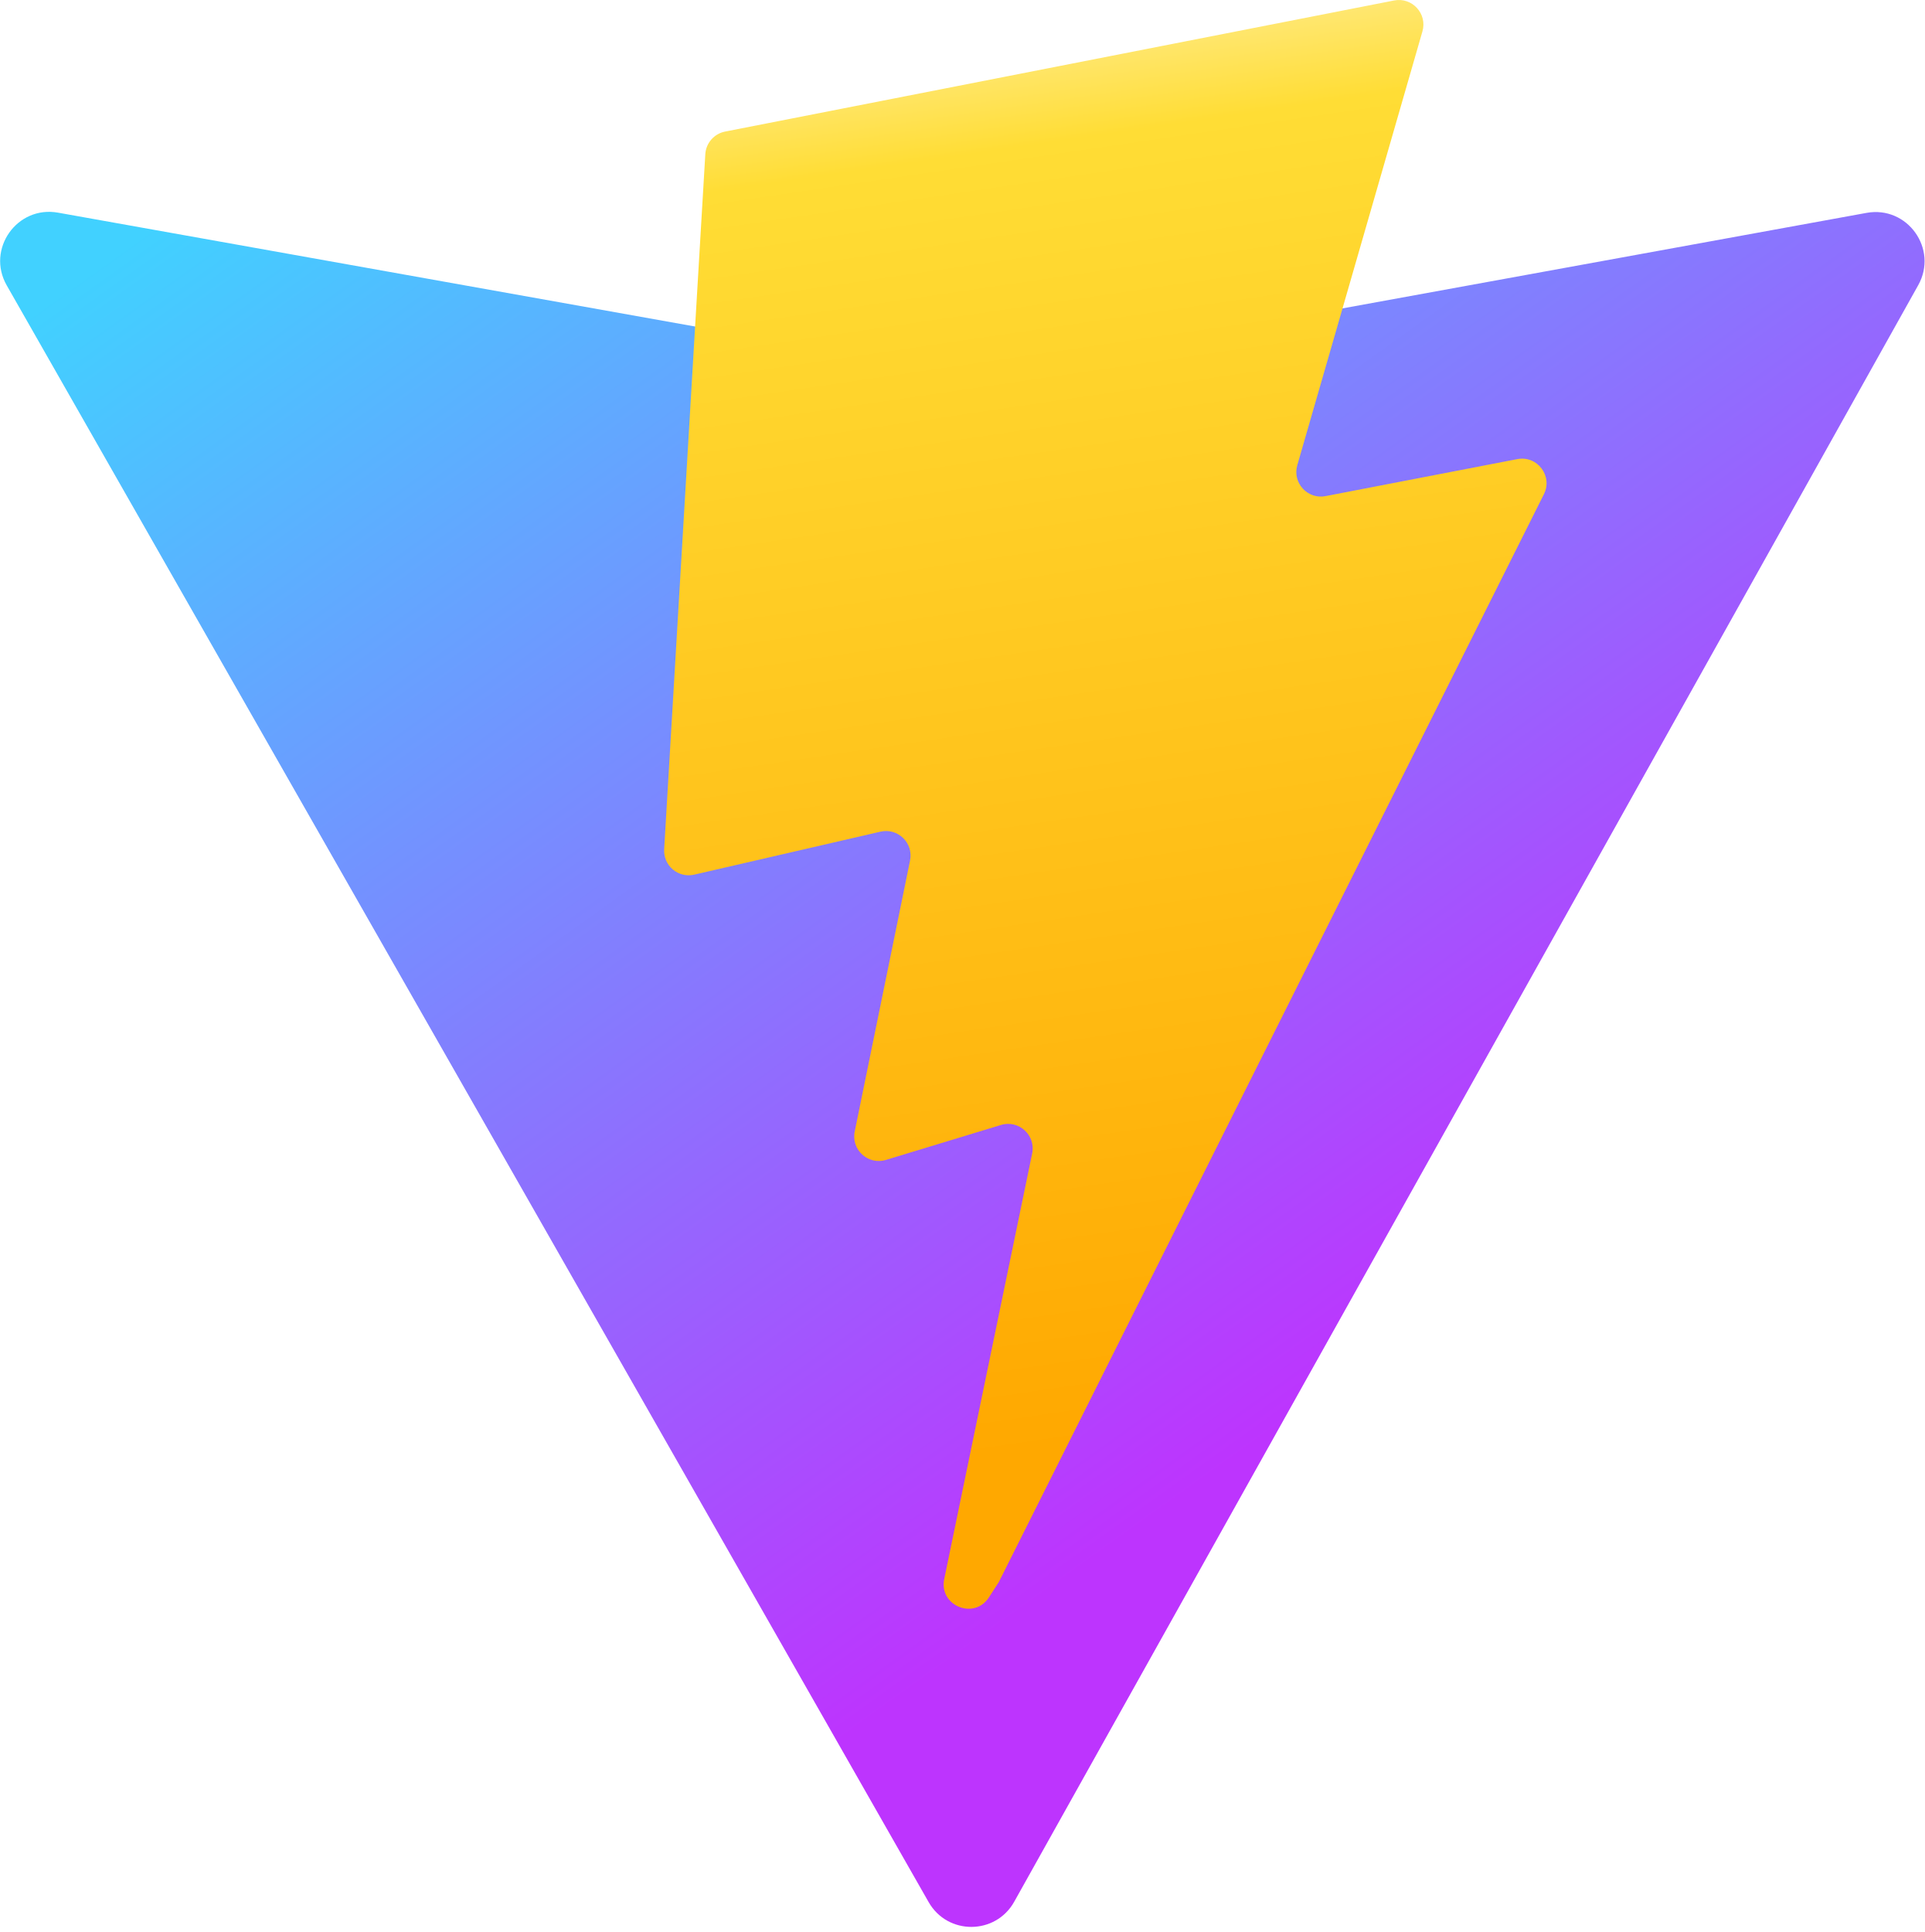
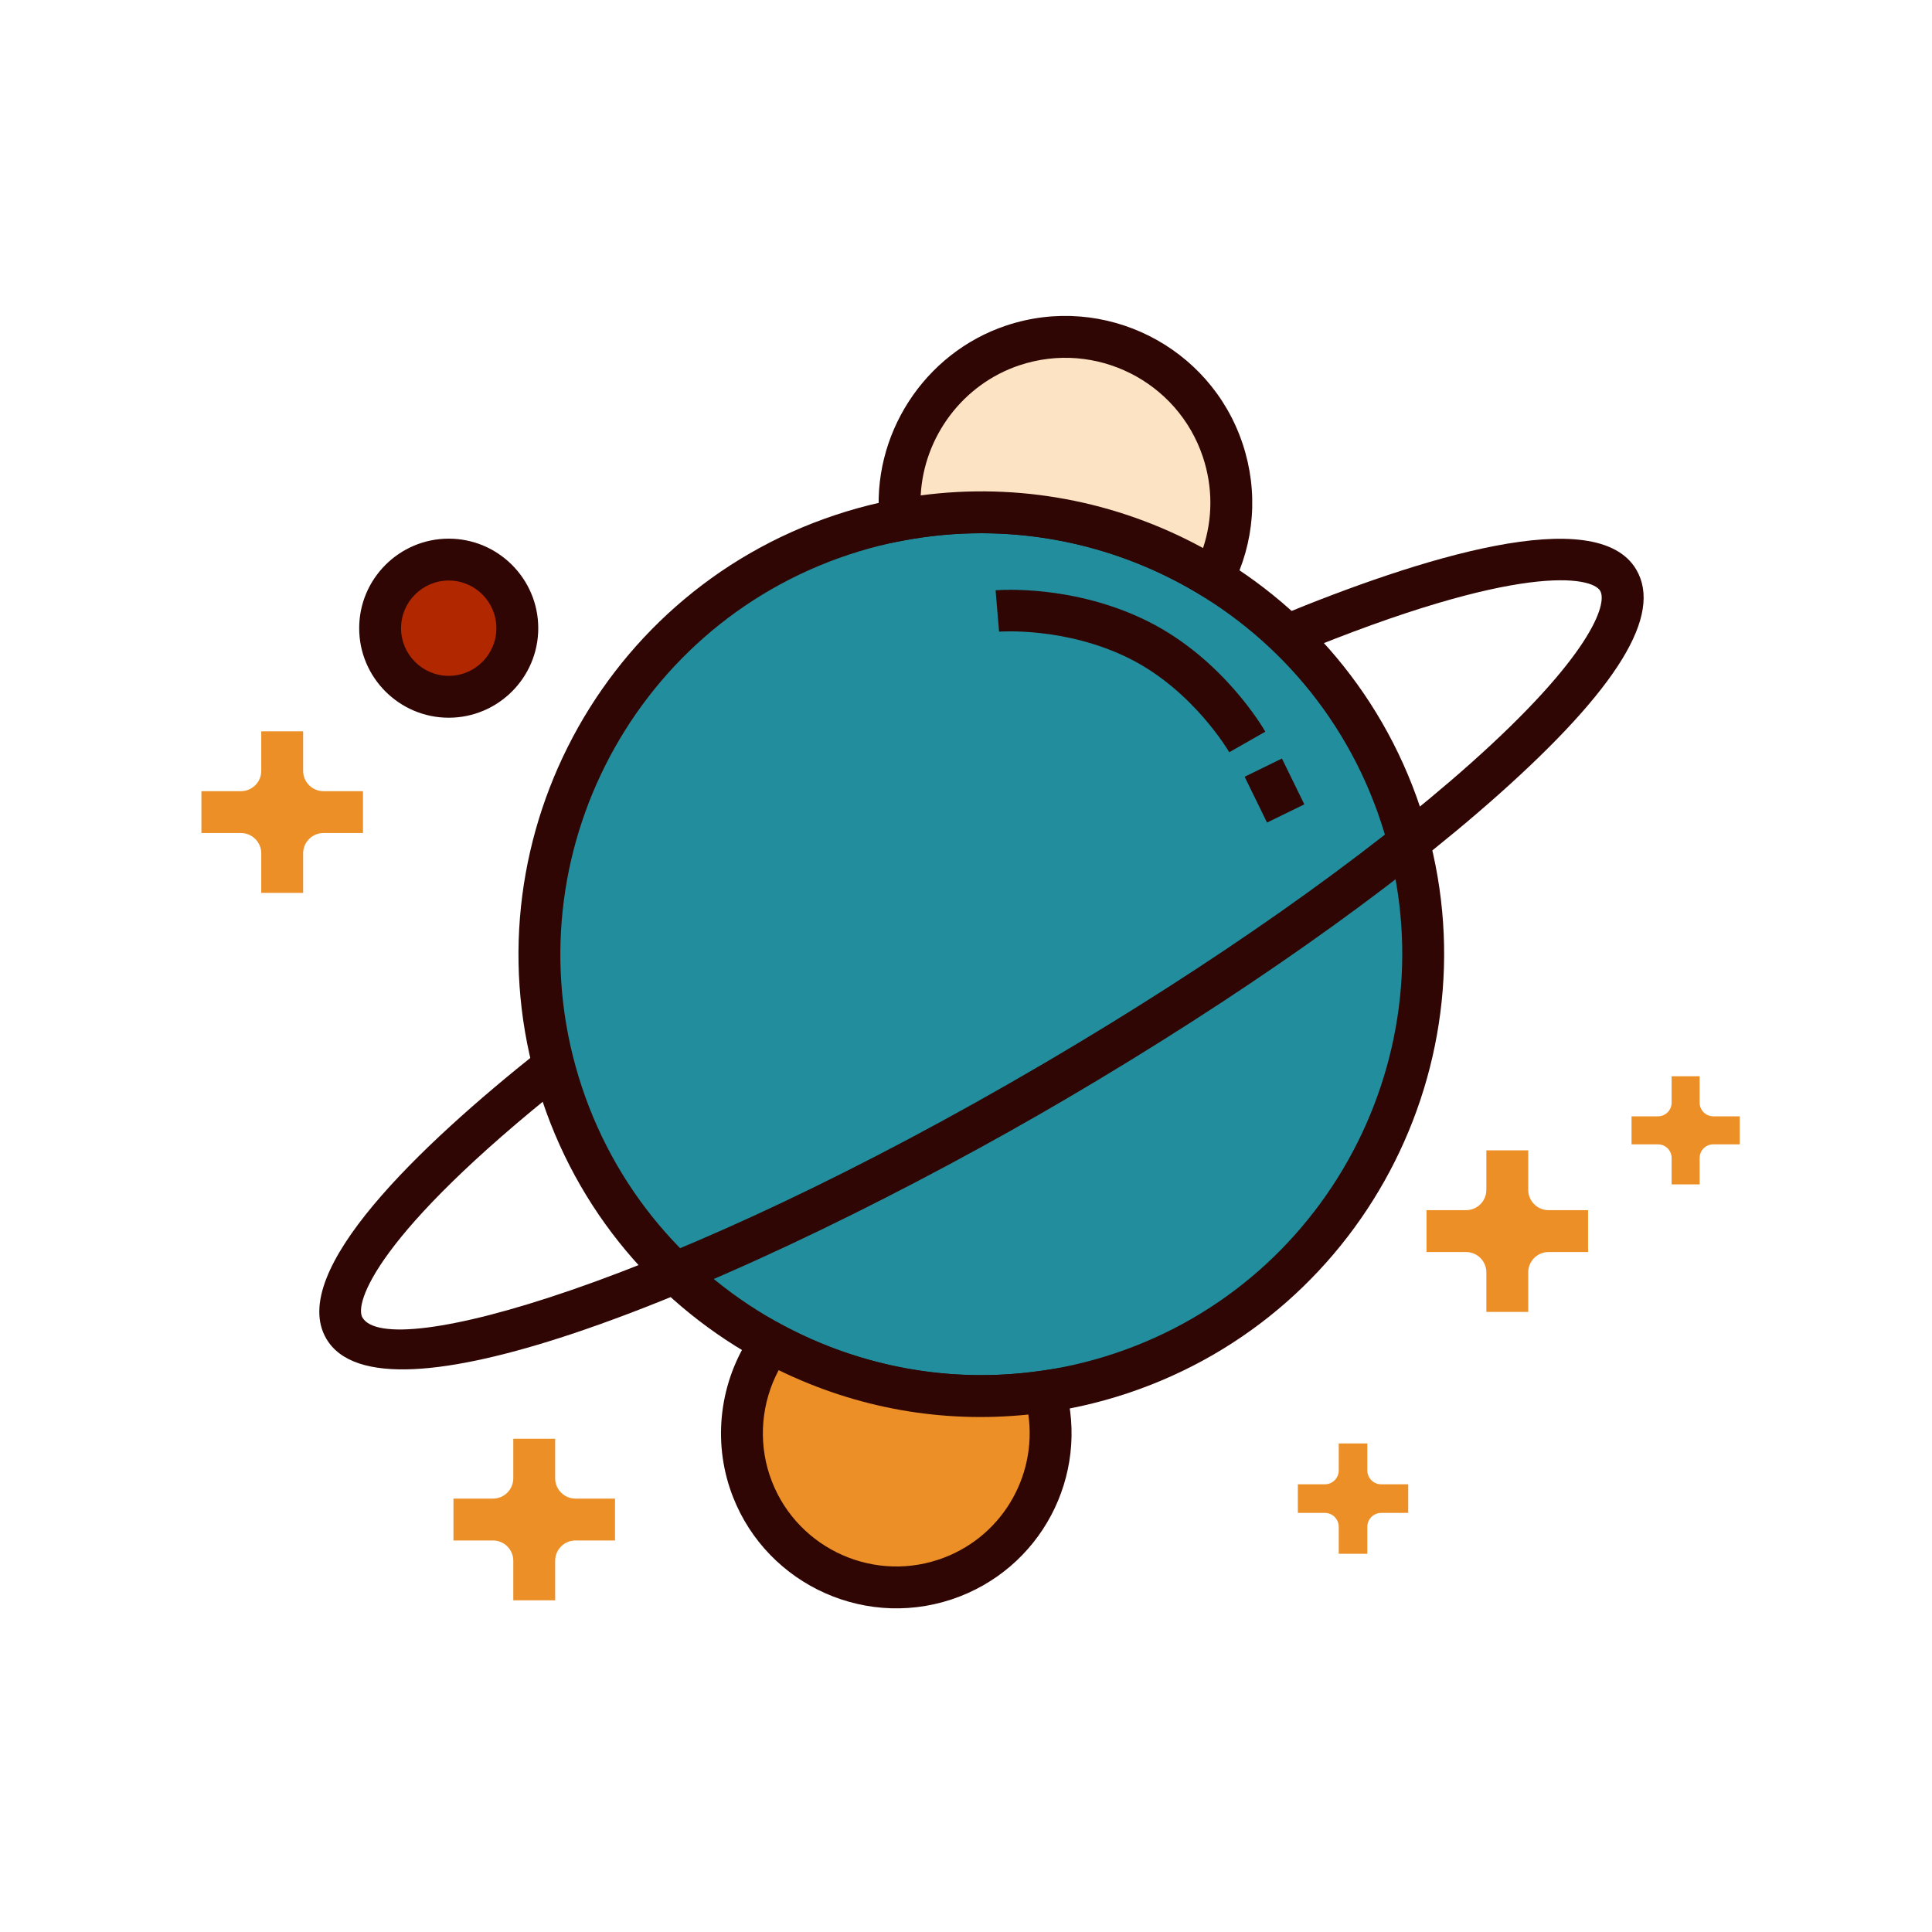
- <svg xmlns="http://www.w3.org/2000/svg" aria-hidden="true" role="img" class="iconify iconify--logos" width="31.88" height="32" preserveAspectRatio="xMidYMid meet" viewBox="0 0 256 257">
-   <defs>
-     <linearGradient id="IconifyId1813088fe1fbc01fb466" x1="-.828%" x2="57.636%" y1="7.652%" y2="78.411%">
-       <stop offset="0%" stop-color="#41D1FF" />
-       <stop offset="100%" stop-color="#BD34FE" />
-     </linearGradient>
-     <linearGradient id="IconifyId1813088fe1fbc01fb467" x1="43.376%" x2="50.316%" y1="2.242%" y2="89.03%">
-       <stop offset="0%" stop-color="#FFEA83" />
-       <stop offset="8.333%" stop-color="#FFDD35" />
-       <stop offset="100%" stop-color="#FFA800" />
-     </linearGradient>
-   </defs>
-   <path fill="url(#IconifyId1813088fe1fbc01fb466)" d="M255.153 37.938L134.897 252.976c-2.483 4.44-8.862 4.466-11.382.048L.875 37.958c-2.746-4.814 1.371-10.646 6.827-9.67l120.385 21.517a6.537 6.537 0 0 0 2.322-.004l117.867-21.483c5.438-.991 9.574 4.796 6.877 9.62Z" />
-   <path fill="url(#IconifyId1813088fe1fbc01fb467)" d="M185.432.063L96.44 17.501a3.268 3.268 0 0 0-2.634 3.014l-5.474 92.456a3.268 3.268 0 0 0 3.997 3.378l24.777-5.718c2.318-.535 4.413 1.507 3.936 3.838l-7.361 36.047c-.495 2.426 1.782 4.5 4.151 3.78l15.304-4.649c2.372-.72 4.652 1.36 4.15 3.788l-11.698 56.621c-.732 3.542 3.979 5.473 5.943 2.437l1.313-2.028l72.516-144.72c1.215-2.423-.88-5.186-3.54-4.672l-25.505 4.922c-2.396.462-4.435-1.77-3.759-4.114l16.646-57.705c.677-2.35-1.37-4.583-3.769-4.113Z" />
+ <svg xmlns="http://www.w3.org/2000/svg" width="800px" height="800px" viewBox="0 0 1024 1024" class="icon" version="1.1">
+   <path d="M520.51 506.876m-226.291 0a226.291 226.291 0 1 0 452.582 0 226.291 226.291 0 1 0-452.582 0Z" fill="#228E9D" />
+   <path d="M283.154 783.518c0 12.077 9.791 21.866 21.867 21.866h20.95-20.95c-12.077 0-21.867 9.791-21.867 21.867v20.95-20.95c0-12.077-9.79-21.867-21.866-21.867h-20.951 20.951c12.076 0 21.866-9.789 21.866-21.866v-20.951 20.951z" fill="#ED8F27" />
+   <path d="M294.249 848.2h-22.194v-20.951c0-5.939-4.826-10.765-10.765-10.765h-20.951V794.29h20.951c5.939 0 10.765-4.833 10.765-10.772v-20.951h22.194v20.951c0 5.939 4.833 10.772 10.772 10.772v22.194c-5.938 0-10.772 4.826-10.772 10.765V848.2z m31.723-31.716H305.02V794.29h20.952v22.194z" fill="#ED8F27" />
+   <path d="M893.42 584.46c0 8.085 6.554 14.639 14.639 14.639h14.026-14.026c-8.085 0-14.639 6.554-14.639 14.64v14.026-14.026c0-8.086-6.555-14.64-14.64-14.64h-14.026 14.026c8.085 0 14.64-6.554 14.64-14.639v-14.027 14.027z" fill="#ED8F27" />
+   <path d="M900.848 627.766h-14.859v-14.027c0-3.976-3.231-7.211-7.207-7.211h-14.027v-14.859h14.027a7.213 7.213 0 0 0 7.207-7.207v-14.027h14.859v14.027c0 3.976 3.236 7.207 7.212 7.207v14.859c-3.976 0-7.212 3.236-7.212 7.211v14.027z m21.238-21.239h-14.027v-14.859h14.027v14.859z" fill="#ED8F27" />
+   <path d="M798.898 630.64c0 12.076 9.79 21.866 21.866 21.866h20.95-20.95c-12.077 0-21.866 9.791-21.866 21.867v20.95-20.95c0-12.077-9.791-21.867-21.867-21.867H756.08h20.951c12.076 0.001 21.867-9.789 21.867-21.866v-20.95 20.95z" fill="#ED8F27" />
+   <path d="M809.996 695.324h-22.194v-20.952c0-5.938-4.833-10.764-10.772-10.764h-20.951v-22.194h20.951c5.939 0 10.772-4.834 10.772-10.772V609.69h22.194v20.951c0 5.938 4.826 10.772 10.765 10.772v22.194c-5.939 0-10.765 4.826-10.765 10.764v20.953z m31.717-31.717h-20.951v-22.194h20.951v22.194z" fill="#ED8F27" />
+   <path d="M717.137 779.358c0 8.247 6.686 14.932 14.932 14.932h14.306-14.305c-8.247 0-14.932 6.685-14.932 14.932v14.307-14.307c0-8.247-6.685-14.932-14.932-14.932H687.9h14.306c8.246 0.001 14.931-6.684 14.931-14.932v-14.306 14.306z" fill="#ED8F27" />
+   <path d="M724.715 823.531H709.56v-14.307c0-4.055-3.3-7.356-7.356-7.356h-14.307v-15.156h14.307c4.055 0 7.356-3.3 7.356-7.356V765.05h15.156v14.307c0 4.056 3.3 7.356 7.356 7.356v15.156c-4.056 0-7.356 3.3-7.356 7.356v14.306z m21.663-21.663h-14.307v-15.156h14.307v15.156z" fill="#ED8F27" />
+   <path d="M149.568 408.566c0 12.077 9.79 21.866 21.866 21.866h20.95-20.95c-12.077 0-21.866 9.791-21.866 21.867v20.95V452.3c0-12.077-9.791-21.867-21.867-21.867h-20.95 20.95c12.077 0 21.867-9.79 21.867-21.867v-20.951 20.951z" fill="#ED8F27" />
+   <path d="M160.667 473.253h-22.194v-20.951c0-5.938-4.834-10.772-10.772-10.772H106.75v-22.194h20.951c5.939 0 10.772-4.834 10.772-10.772v-20.951h22.194v20.951c0 5.938 4.826 10.772 10.764 10.772v22.194c-5.938 0-10.764 4.833-10.764 10.772v20.951z m31.716-31.723h-20.952v-22.194h20.952v22.194z" fill="#ED8F27" />
+   <path d="M597.466 738.507c-128.35 42.653-267.476-27.068-310.129-155.419-42.653-128.351 27.069-267.476 155.42-310.129 128.351-42.653 267.475 27.069 310.129 155.42 42.652 128.35-27.07 267.475-155.42 310.128zM449.756 294.02c-116.737 38.793-180.151 165.331-141.357 282.069 38.793 116.737 165.332 180.15 282.068 141.357 116.737-38.793 180.15-165.331 141.357-282.068C693.03 318.64 566.492 255.226 449.756 294.02z" fill="#300604" />
+   <path d="M302.798 707.113c-64.336 21.38-115.256 27.278-129.836 2.447-20.837-35.488 49.769-102.514 112.678-152.494l13.802 17.385c-100.734 80.029-111.64 116.558-107.343 123.877 13.766 23.442 161.564-17.505 361.801-135.062 89.557-52.586 169.606-108.886 225.403-158.528 63.697-56.682 72.87-84.702 68.82-91.601-4.337-7.39-41.966-15.654-162.398 34.173l-8.489-20.505c75.104-31.087 169.055-60.626 190.024-24.9 14.086 23.99-9.858 63.047-73.203 119.415-56.85 50.577-138.148 107.788-228.924 161.083-77.951 45.774-180.893 97.646-262.335 124.71z" fill="#300604" />
+   <path d="M237.831 332.952m-36.355 0a36.355 36.355 0 1 0 72.71 0 36.355 36.355 0 1 0-72.71 0Z" fill="#B12800" />
+   <path d="M237.835 380.403c-26.168 0-47.459-21.283-47.459-47.451s21.291-47.452 47.459-47.452c26.168 0 47.451 21.284 47.451 47.452s-21.283 47.451-47.451 47.451z m0-72.708c-13.93 0-25.265 11.329-25.265 25.258 0 13.929 11.335 25.257 25.265 25.257 13.929 0 25.257-11.328 25.257-25.257 0-13.93-11.328-25.258-25.257-25.258z" fill="#300604" />
+   <path d="M642.976 306.393c10.31-20.227 12.853-44.4 5.128-67.646-15.313-46.079-65.082-71.022-111.162-55.708-39.891 13.257-63.885 52.339-59.691 92.492 58.548-10.975 117.368 1.09 165.725 30.862z" fill="#FCE3C3" />
+   <path d="M647.405 322.146l-10.25-6.308c-47.368-29.161-103.428-39.598-157.859-29.397l-11.825 2.217-1.253-11.971c-4.793-45.829 23.479-89.643 67.227-104.181 51.811-17.218 107.969 10.926 125.189 62.743 8.411 25.312 6.365 52.371-5.77 76.175l-5.459 10.722zM487.986 262.58c51.562-6.88 103.836 2.866 149.654 27.891 5.178-15.599 5.207-32.35-0.067-48.221-13.36-40.204-56.931-62.039-97.128-48.681-30.16 10.021-50.831 37.964-52.459 69.011z" fill="#300604" />
+   <path d="M408.721 711.669c-14.823 20.596-19.961 47.725-11.347 73.646 14.257 42.902 60.594 66.124 103.496 51.867 41.65-13.841 64.643-57.909 52.912-99.724-50.931 7.458-101.633-2.309-145.061-25.789z" fill="#ED8F27" />
+   <path d="M504.372 847.714c-48.643 16.165-101.366-10.258-117.531-58.901-9.359-28.164-4.544-59.425 12.87-83.628l5.699-7.915 8.583 4.639c42.669 23.063 90.449 31.563 138.181 24.57l9.654-1.419 2.637 9.401c13.42 47.849-12.978 97.596-60.093 113.253zM412.71 726.201c-9.07 17.015-10.929 37.191-4.808 55.613 12.305 37.029 52.442 57.144 89.471 44.838 32.813-10.904 52.417-43.548 47.675-76.923-45.601 4.746-90.959-3.316-132.338-23.528zM651.535 398.697c-0.177-0.308-19.09-32.72-52.752-49.59-33.849-16.963-68.899-14.343-69.249-14.315l-1.849-21.922c1.671-0.143 41.378-3.265 80.954 16.569 39.78 19.936 61.12 56.804 62.009 58.363l-19.113 10.895zM679.453 402.033l11.865 24.29-19.767 9.656-11.865-24.29z" fill="#300604" />
</svg>
